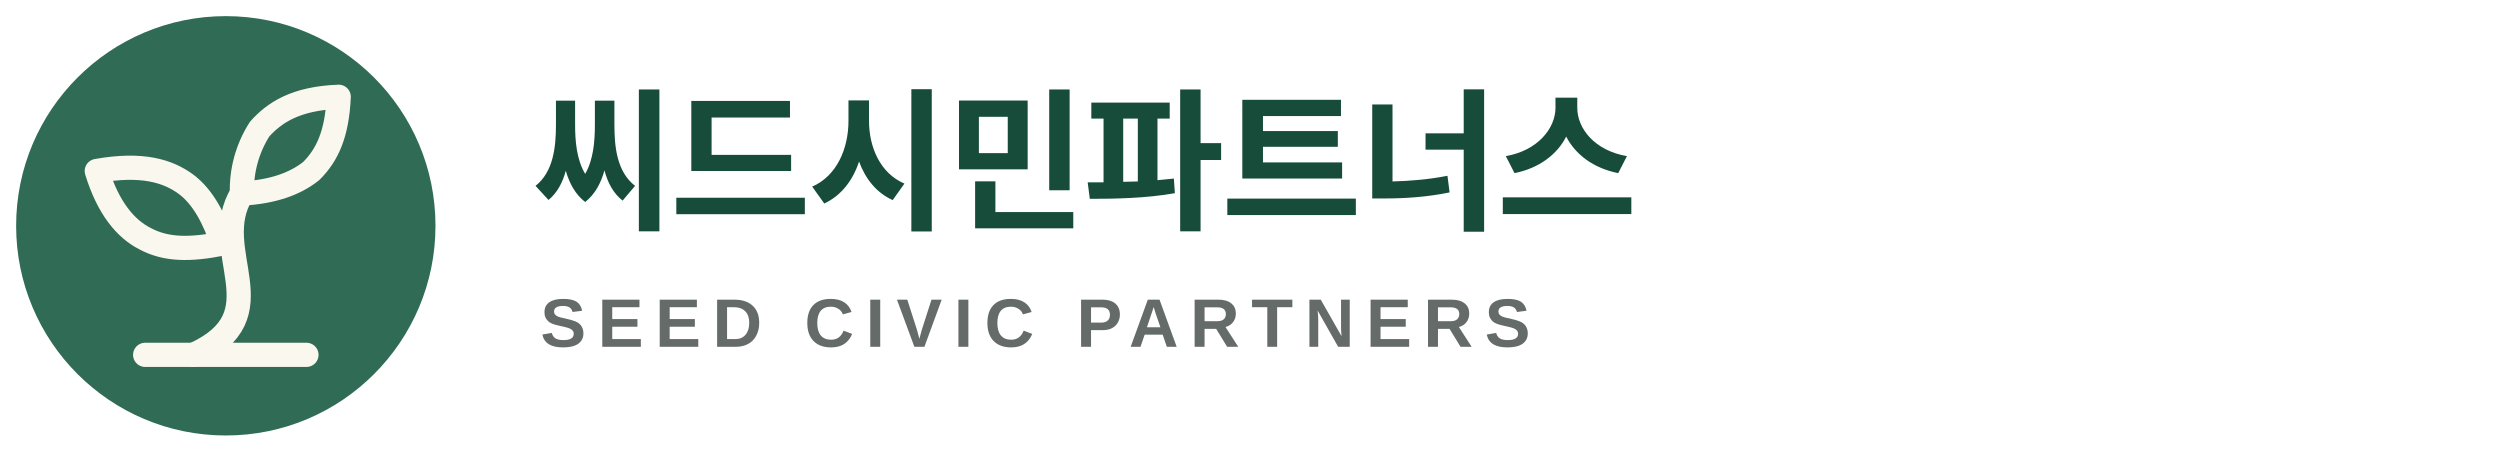
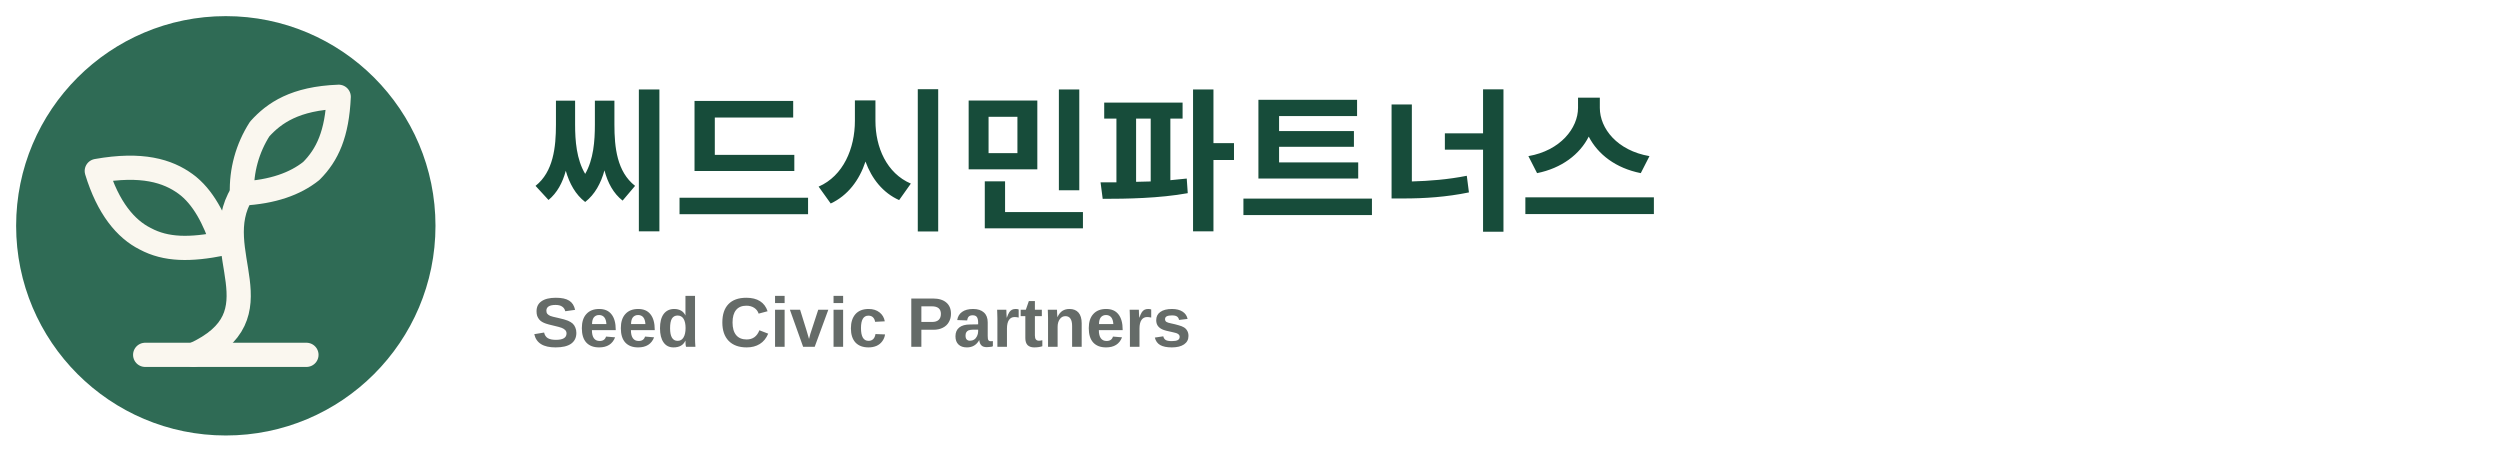
<svg xmlns="http://www.w3.org/2000/svg" viewBox="0 0 310 56" role="img" aria-labelledby="logo-title logo-desc">
  <circle cx="28" cy="28" r="26" fill="#2F6B55" />
  <g transform="translate(4 4) scale(2)" fill="none" stroke="#FAF7EF" stroke-width="1.5" stroke-linecap="round" stroke-linejoin="round">
    <path d="M7 20h10" />
    <path d="M10 20c5.5-2.5.8-6.4 3-10" />
    <path d="M9.5 9.4c1.1.8 1.8 2.2 2.3 3.7-2 .4-3.5.4-4.8-.3-1.2-.6-2.3-1.9-3-4.2 2.8-.5 4.4 0 5.5.8Z" />
    <path d="M14.1 6a7 7 0 0 0-1.1 4c1.9-.1 3.3-.6 4.3-1.4 1-1 1.6-2.3 1.7-4.6-2.7.1-4 1-4.9 2Z" />
  </g>
-   <text x="66" y="27" fill="#174C3A" font-family="Pretendard, 'Noto Sans KR', Arial, sans-serif" font-size="19" font-weight="800" letter-spacing="-0.4">씨드시민파트너스</text>
-   <text x="67" y="43" fill="#656B68" font-family="Pretendard, 'Noto Sans KR', Arial, sans-serif" font-size="8.5" font-weight="700" letter-spacing="1.45">SEED CIVIC PARTNERS</text>
+   <text x="66" y="27" textLength="158" lengthAdjust="spacingAndGlyphs" fill="#174C3A" font-family="Pretendard, 'Noto Sans KR', Arial, sans-serif" font-size="19" font-weight="800">씨드시민파트너스</text>
+   <text x="66" y="43" textLength="158" lengthAdjust="spacing" fill="#656B68" font-family="Pretendard, 'Noto Sans KR', Arial, sans-serif" font-size="8.7" font-weight="700">Seed Civic Partners</text>
</svg>
